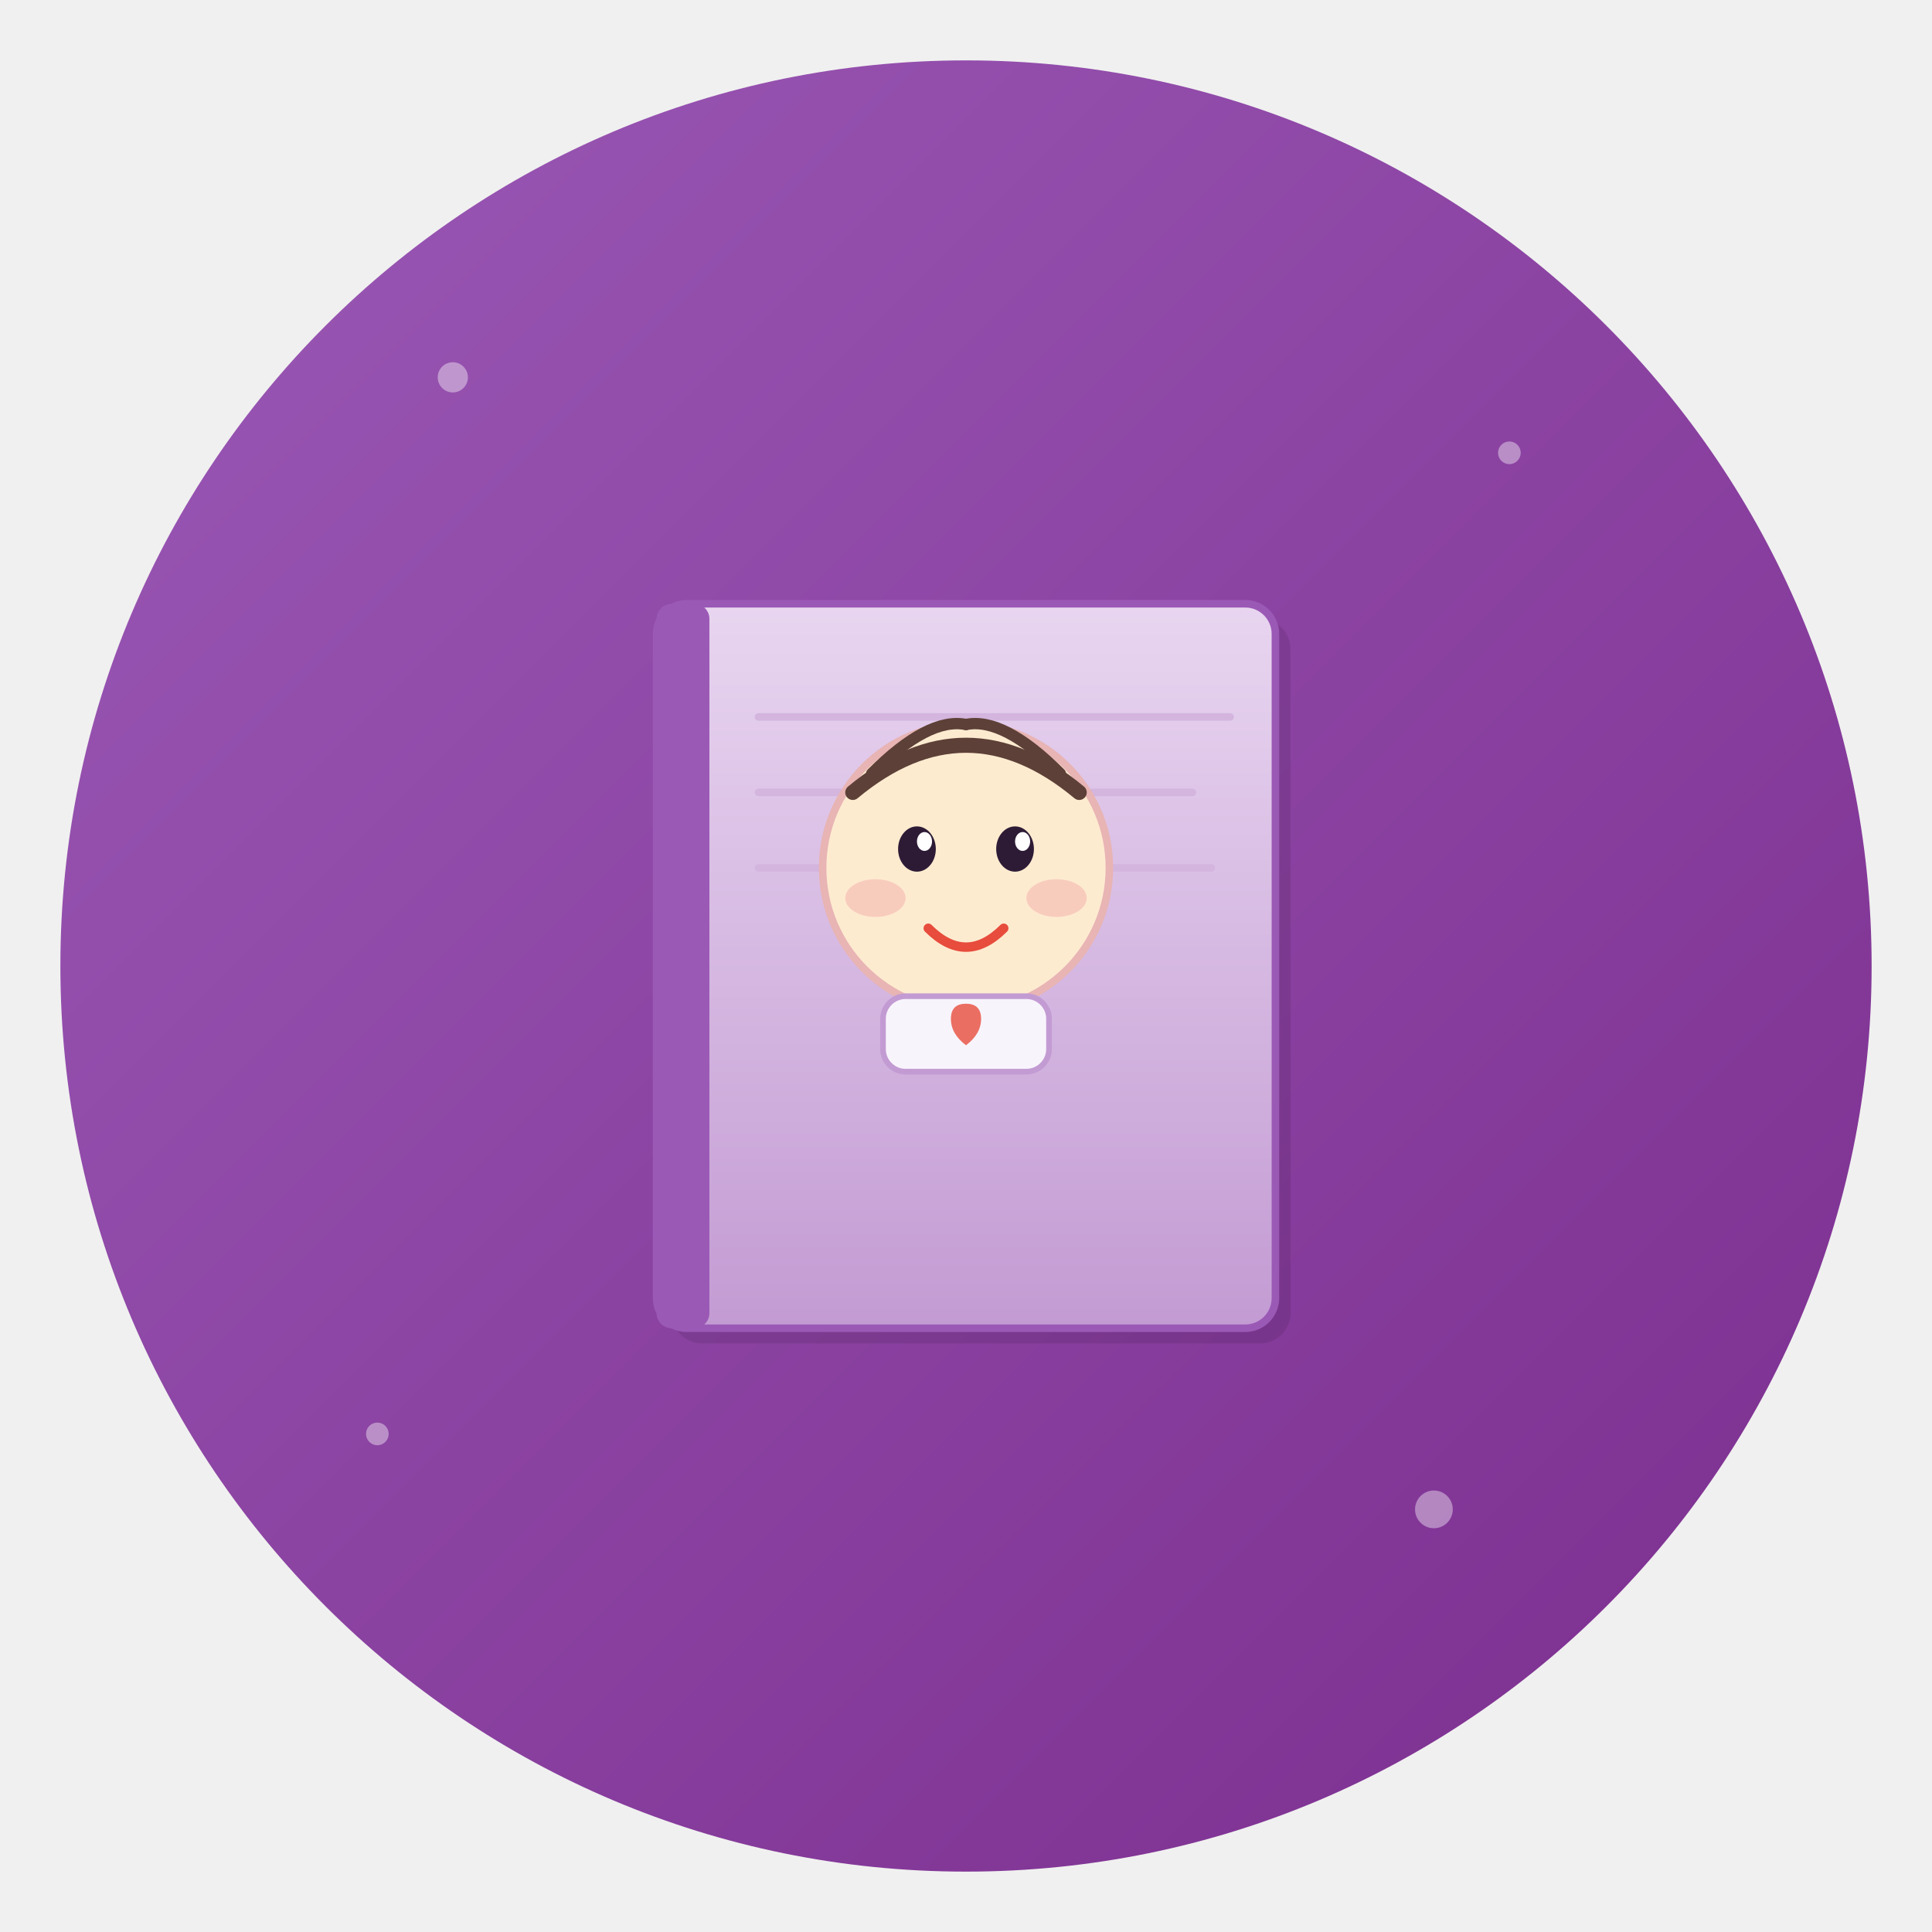
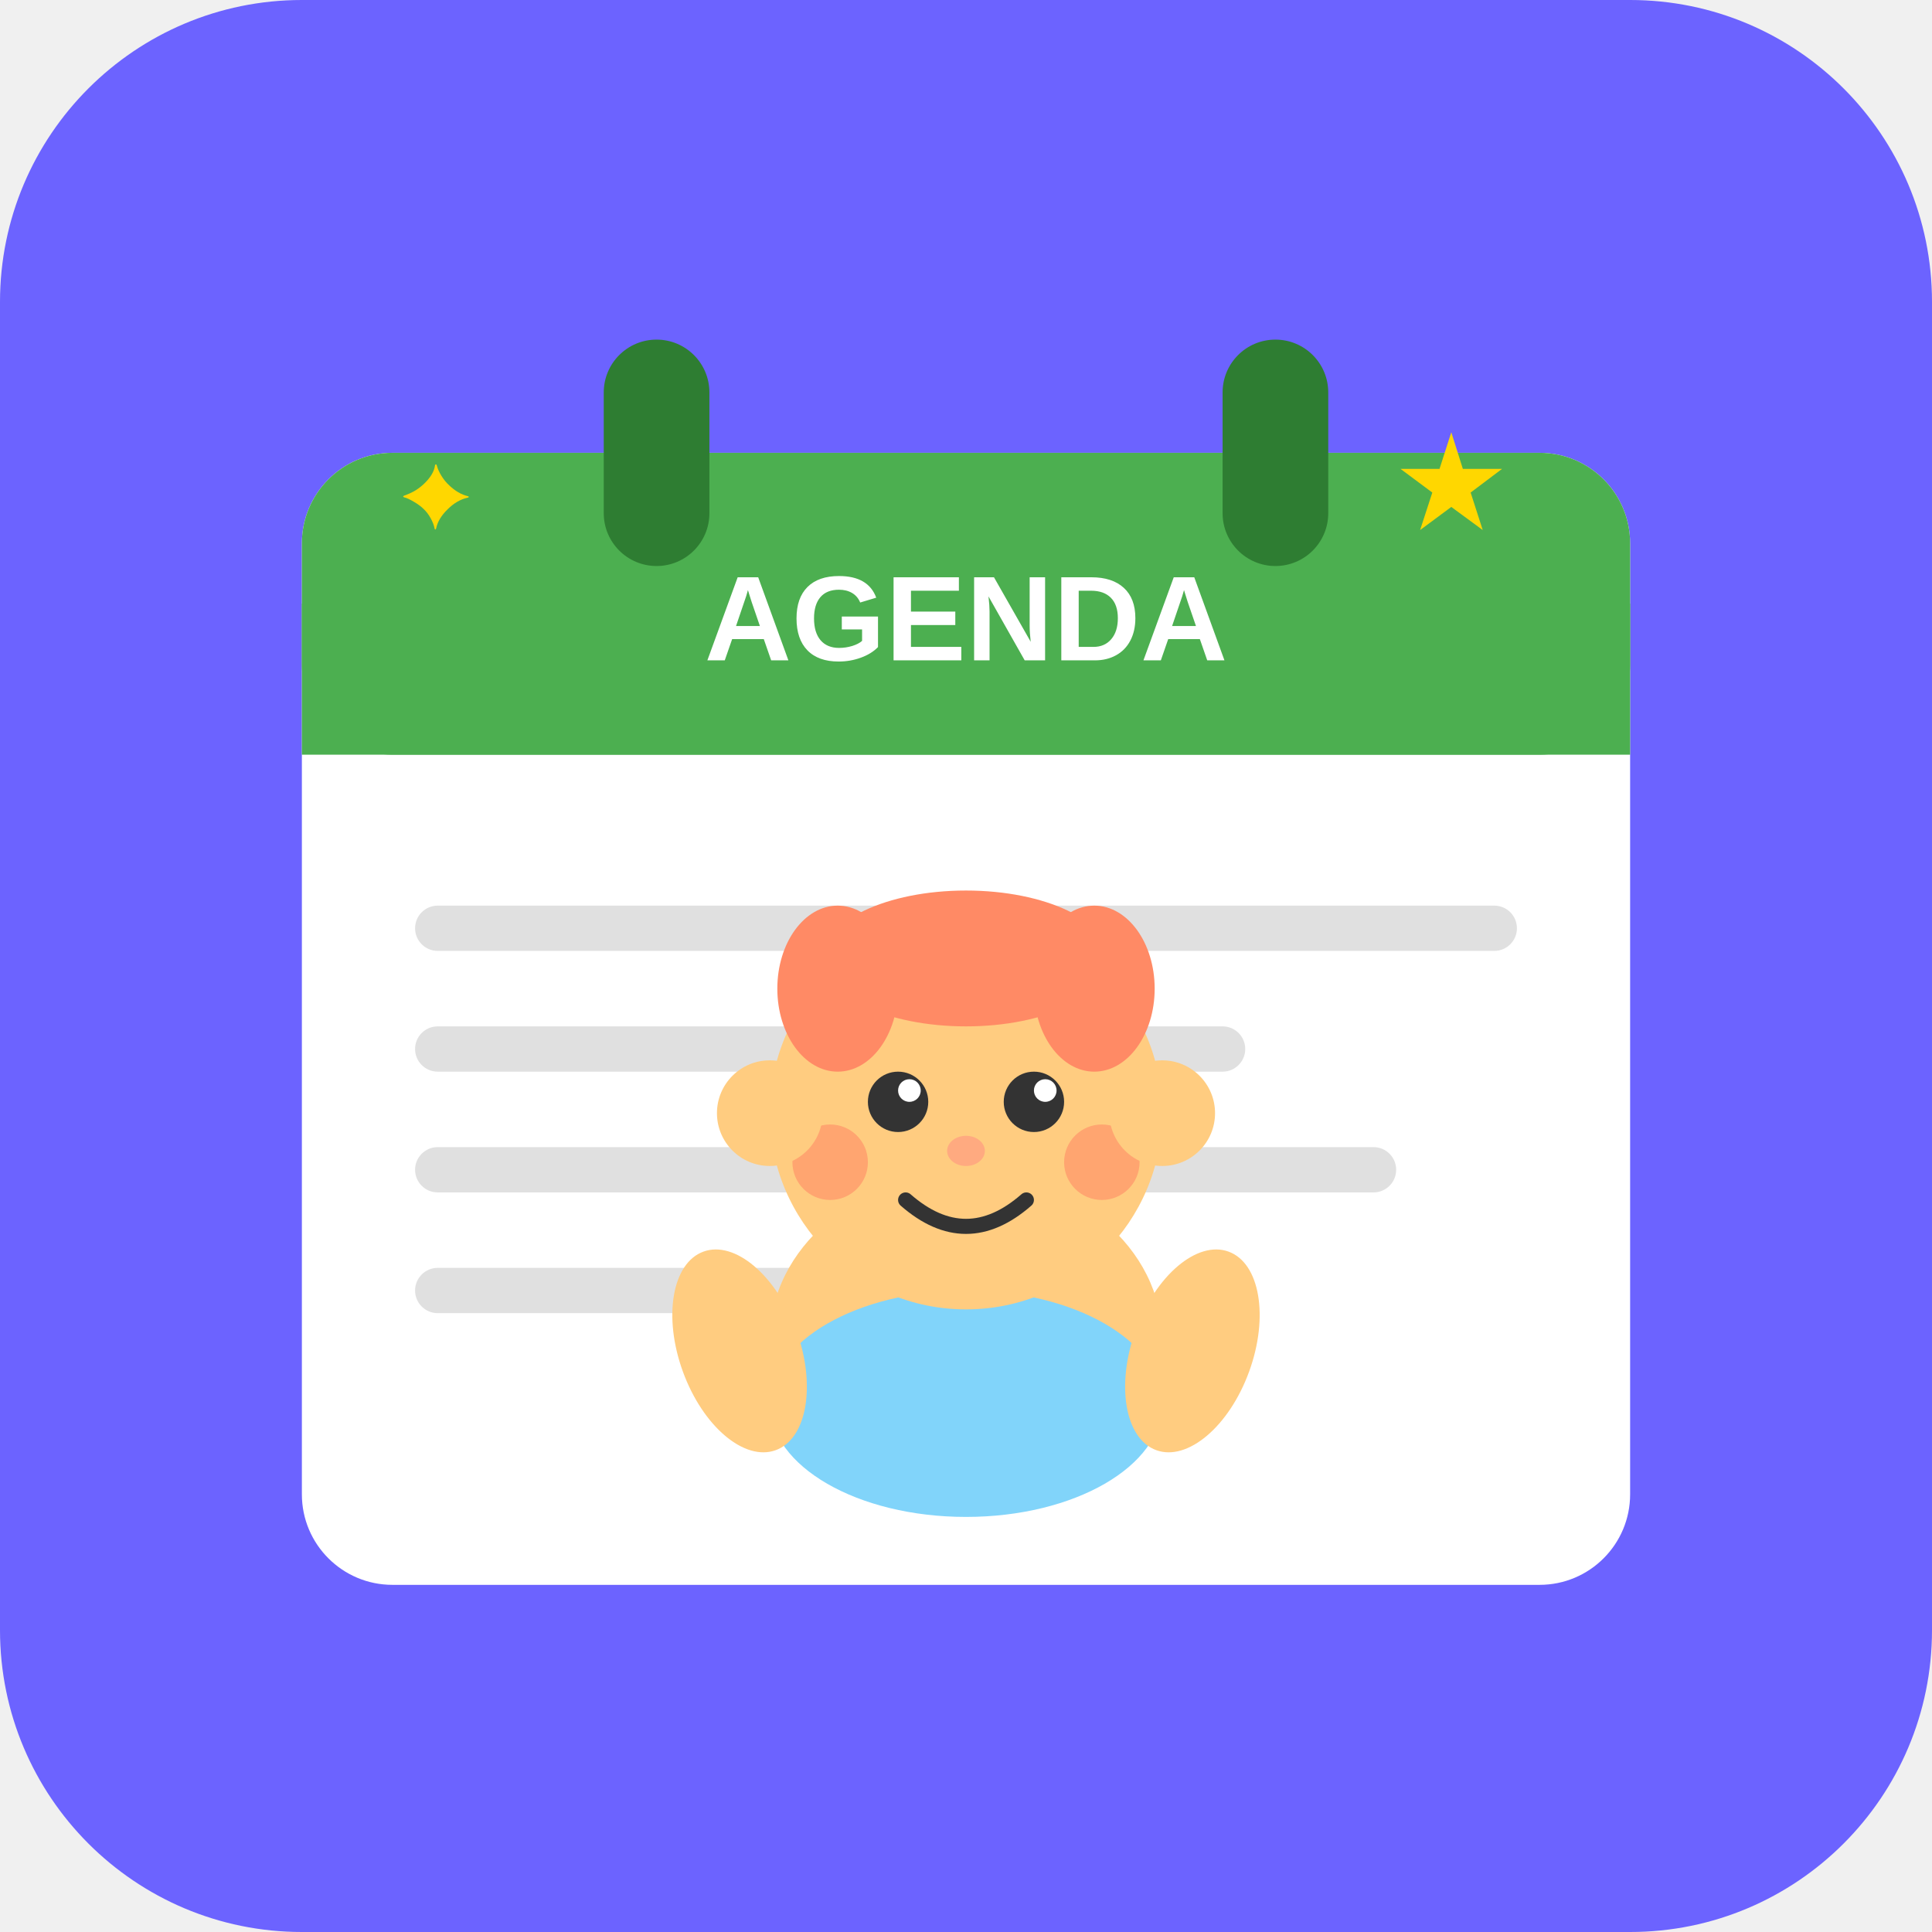
- <svg xmlns="http://www.w3.org/2000/svg" viewBox="0 0 512 512">
-   <defs>
-     <linearGradient id="bg" x1="0" y1="0" x2="1" y2="1">
-       <stop offset="0%" stop-color="#9B59B6" />
-       <stop offset="100%" stop-color="#7B2D8E" />
-     </linearGradient>
-     <linearGradient id="book" x1="0" y1="0" x2="0" y2="1">
-       <stop offset="0%" stop-color="#E8D5F0" />
-       <stop offset="100%" stop-color="#C39BD3" />
-     </linearGradient>
-   </defs>
-   <circle cx="256" cy="256" r="240" fill="url(#bg)" />
-   <g transform="translate(256,260)">
-     <rect x="-82" y="-100" width="164" height="192" rx="8" fill="rgba(0,0,0,0.1)" transform="translate(4,4)" />
-     <rect x="-82" y="-100" width="164" height="192" rx="8" fill="url(#book)" stroke="#9B59B6" stroke-width="2" />
-     <rect x="-82" y="-100" width="14" height="192" rx="4" fill="#9B59B6" />
-     <line x1="-55" y1="-70" x2="70" y2="-70" stroke="#D4B5DE" stroke-width="2" stroke-linecap="round" />
-     <line x1="-55" y1="-50" x2="60" y2="-50" stroke="#D4B5DE" stroke-width="2" stroke-linecap="round" />
-     <line x1="-55" y1="-30" x2="65" y2="-30" stroke="#D4B5DE" stroke-width="2" stroke-linecap="round" />
-   </g>
-   <g transform="translate(256,240)">
-     <circle cx="0" cy="-10" r="38" fill="#FDEBD0" stroke="#E8B4B4" stroke-width="2" />
-     <path d="M-30,-30 Q0,-55 30,-30" fill="none" stroke="#5D4037" stroke-width="4" stroke-linecap="round" />
-     <path d="M-25,-35 Q-10,-50 0,-48" fill="none" stroke="#5D4037" stroke-width="3" stroke-linecap="round" />
-     <path d="M25,-35 Q10,-50 0,-48" fill="none" stroke="#5D4037" stroke-width="3" stroke-linecap="round" />
-     <ellipse cx="-13" cy="-15" rx="5" ry="6" fill="#2D1B36" />
-     <ellipse cx="13" cy="-15" rx="5" ry="6" fill="#2D1B36" />
-     <ellipse cx="-11" cy="-17" rx="2" ry="2.5" fill="white" />
-     <ellipse cx="15" cy="-17" rx="2" ry="2.5" fill="white" />
-     <ellipse cx="-24" cy="-2" rx="8" ry="5" fill="#F5B7B1" opacity="0.6" />
-     <ellipse cx="24" cy="-2" rx="8" ry="5" fill="#F5B7B1" opacity="0.6" />
-     <path d="M-10,6 Q0,16 10,6" fill="none" stroke="#E74C3C" stroke-width="2.5" stroke-linecap="round" />
-     <rect x="-22" y="24" width="44" height="20" rx="6" fill="#F8F4FC" stroke="#C39BD3" stroke-width="1.5" />
-     <path d="M-4,30 Q-4,26 0,26 Q4,26 4,30 Q4,34 0,37 Q-4,34 -4,30Z" fill="#E74C3C" opacity="0.8" />
-   </g>
-   <g fill="#FFFFFF" opacity="0.4">
-     <circle cx="120" cy="100" r="4" />
-     <circle cx="400" cy="120" r="3" />
-     <circle cx="380" cy="400" r="5" />
-     <circle cx="100" cy="380" r="3" />
-   </g>
+ <svg xmlns="http://www.w3.org/2000/svg" viewBox="0 0 512 512" width="512" height="512">
+   <rect width="512" height="512" rx="80" ry="80" fill="#6C63FF" />
+   <rect x="80" y="120" width="352" height="300" rx="24" ry="24" fill="#FFFFFF" />
+   <rect x="80" y="120" width="352" height="80" rx="24" ry="24" fill="#4CAF50" />
+   <rect x="80" y="160" width="352" height="40" fill="#4CAF50" />
+   <rect x="160" y="90" width="28" height="60" rx="14" fill="#2E7D32" />
+   <rect x="324" y="90" width="28" height="60" rx="14" fill="#2E7D32" />
+   <rect x="110" y="240" width="292" height="12" rx="6" fill="#E0E0E0" />
+   <rect x="110" y="272" width="220" height="12" rx="6" fill="#E0E0E0" />
+   <rect x="110" y="304" width="260" height="12" rx="6" fill="#E0E0E0" />
+   <rect x="110" y="336" width="180" height="12" rx="6" fill="#E0E0E0" />
+   <text x="256" y="175" text-anchor="middle" font-family="Arial, sans-serif" font-size="32" font-weight="bold" fill="#FFFFFF">AGENDA</text>
+   <ellipse cx="256" cy="355" rx="52" ry="44" fill="#FFCC80" />
+   <ellipse cx="256" cy="372" rx="52" ry="30" fill="#81D4FA" />
+   <circle cx="256" cy="295" r="52" fill="#FFCC80" />
+   <ellipse cx="256" cy="254" rx="38" ry="18" fill="#FF8A65" />
+   <ellipse cx="222" cy="262" rx="16" ry="22" fill="#FF8A65" />
+   <ellipse cx="290" cy="262" rx="16" ry="22" fill="#FF8A65" />
+   <circle cx="238" cy="292" r="8" fill="#333" />
+   <circle cx="274" cy="292" r="8" fill="#333" />
+   <circle cx="241" cy="289" r="3" fill="#FFFFFF" />
+   <circle cx="277" cy="289" r="3" fill="#FFFFFF" />
+   <circle cx="220" cy="308" r="10" fill="#FF8A65" opacity="0.6" />
+   <circle cx="292" cy="308" r="10" fill="#FF8A65" opacity="0.6" />
+   <ellipse cx="256" cy="305" rx="5" ry="4" fill="#FFAA80" />
+   <path d="M240 318 Q256 332 272 318" stroke="#333" stroke-width="4" fill="none" stroke-linecap="round" />
+   <circle cx="204" cy="295" r="14" fill="#FFCC80" />
+   <circle cx="308" cy="295" r="14" fill="#FFCC80" />
+   <ellipse cx="196" cy="358" rx="16" ry="28" fill="#FFCC80" transform="rotate(-20 196 358)" />
+   <ellipse cx="316" cy="358" rx="16" ry="28" fill="#FFCC80" transform="rotate(20 316 358)" />
+   <text x="370" y="140" font-size="36" fill="#FFD700">★</text>
+   <text x="106" y="140" font-size="24" fill="#FFD700">✦</text>
</svg>
